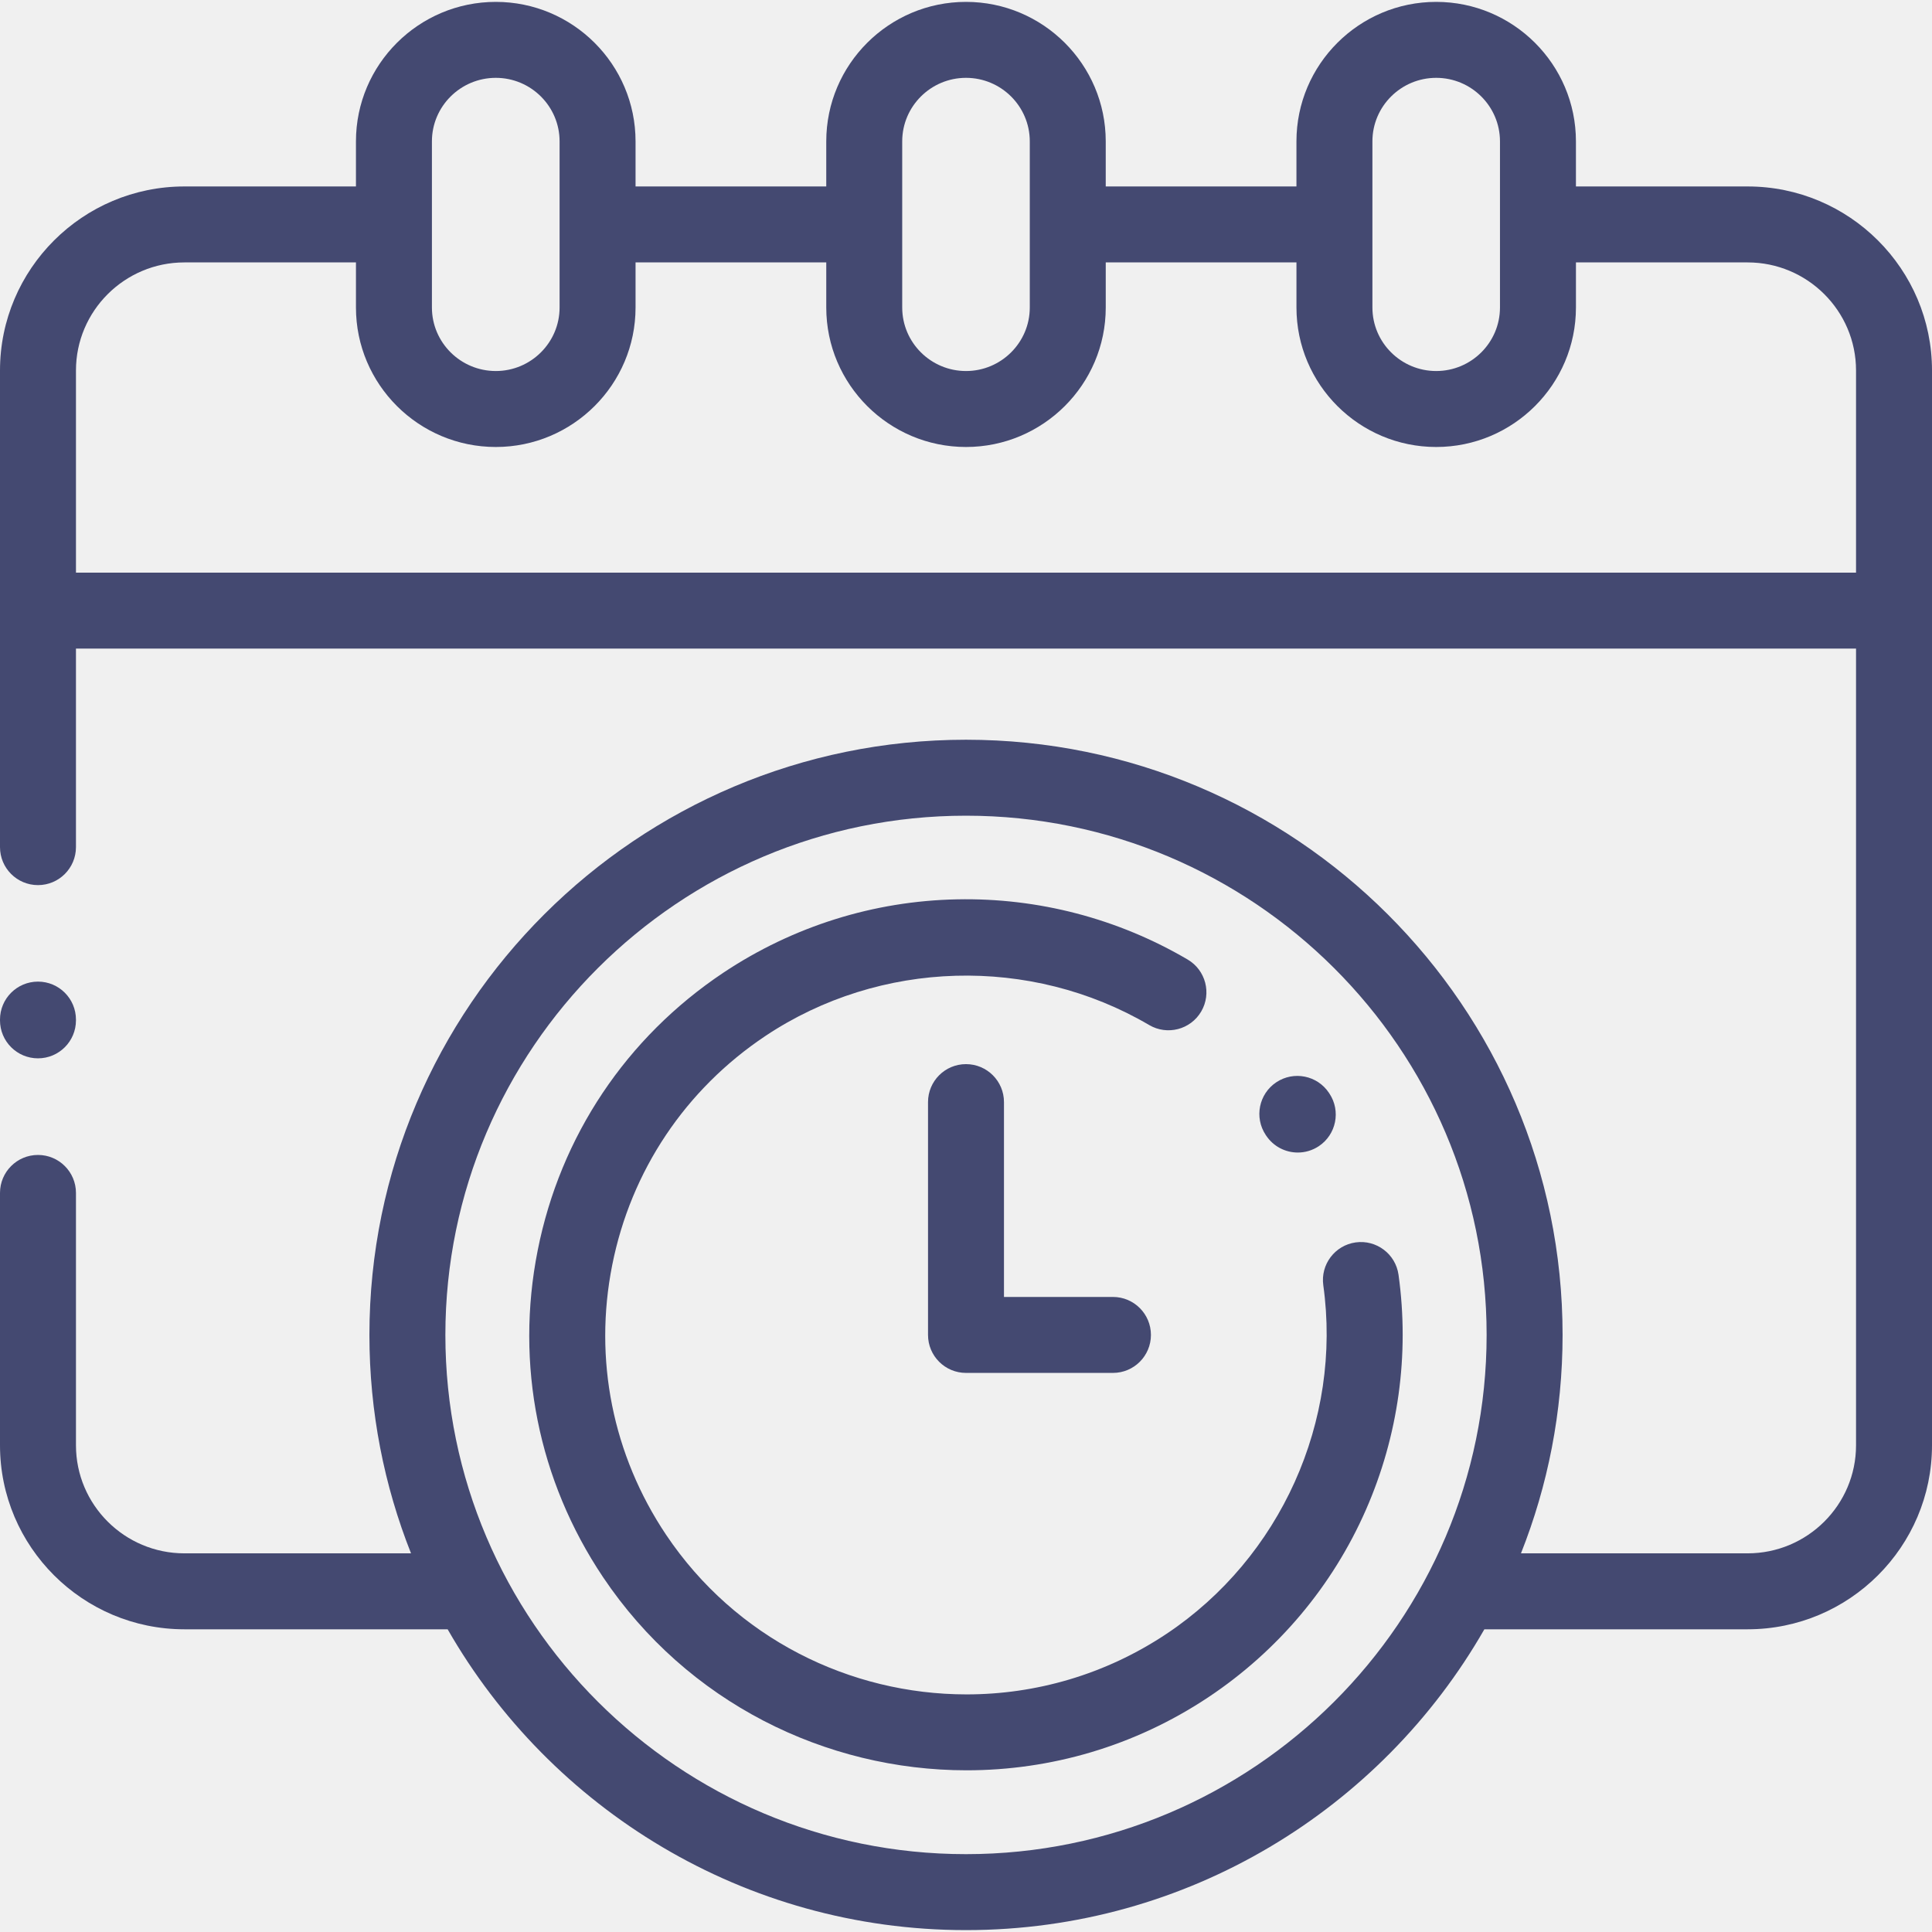
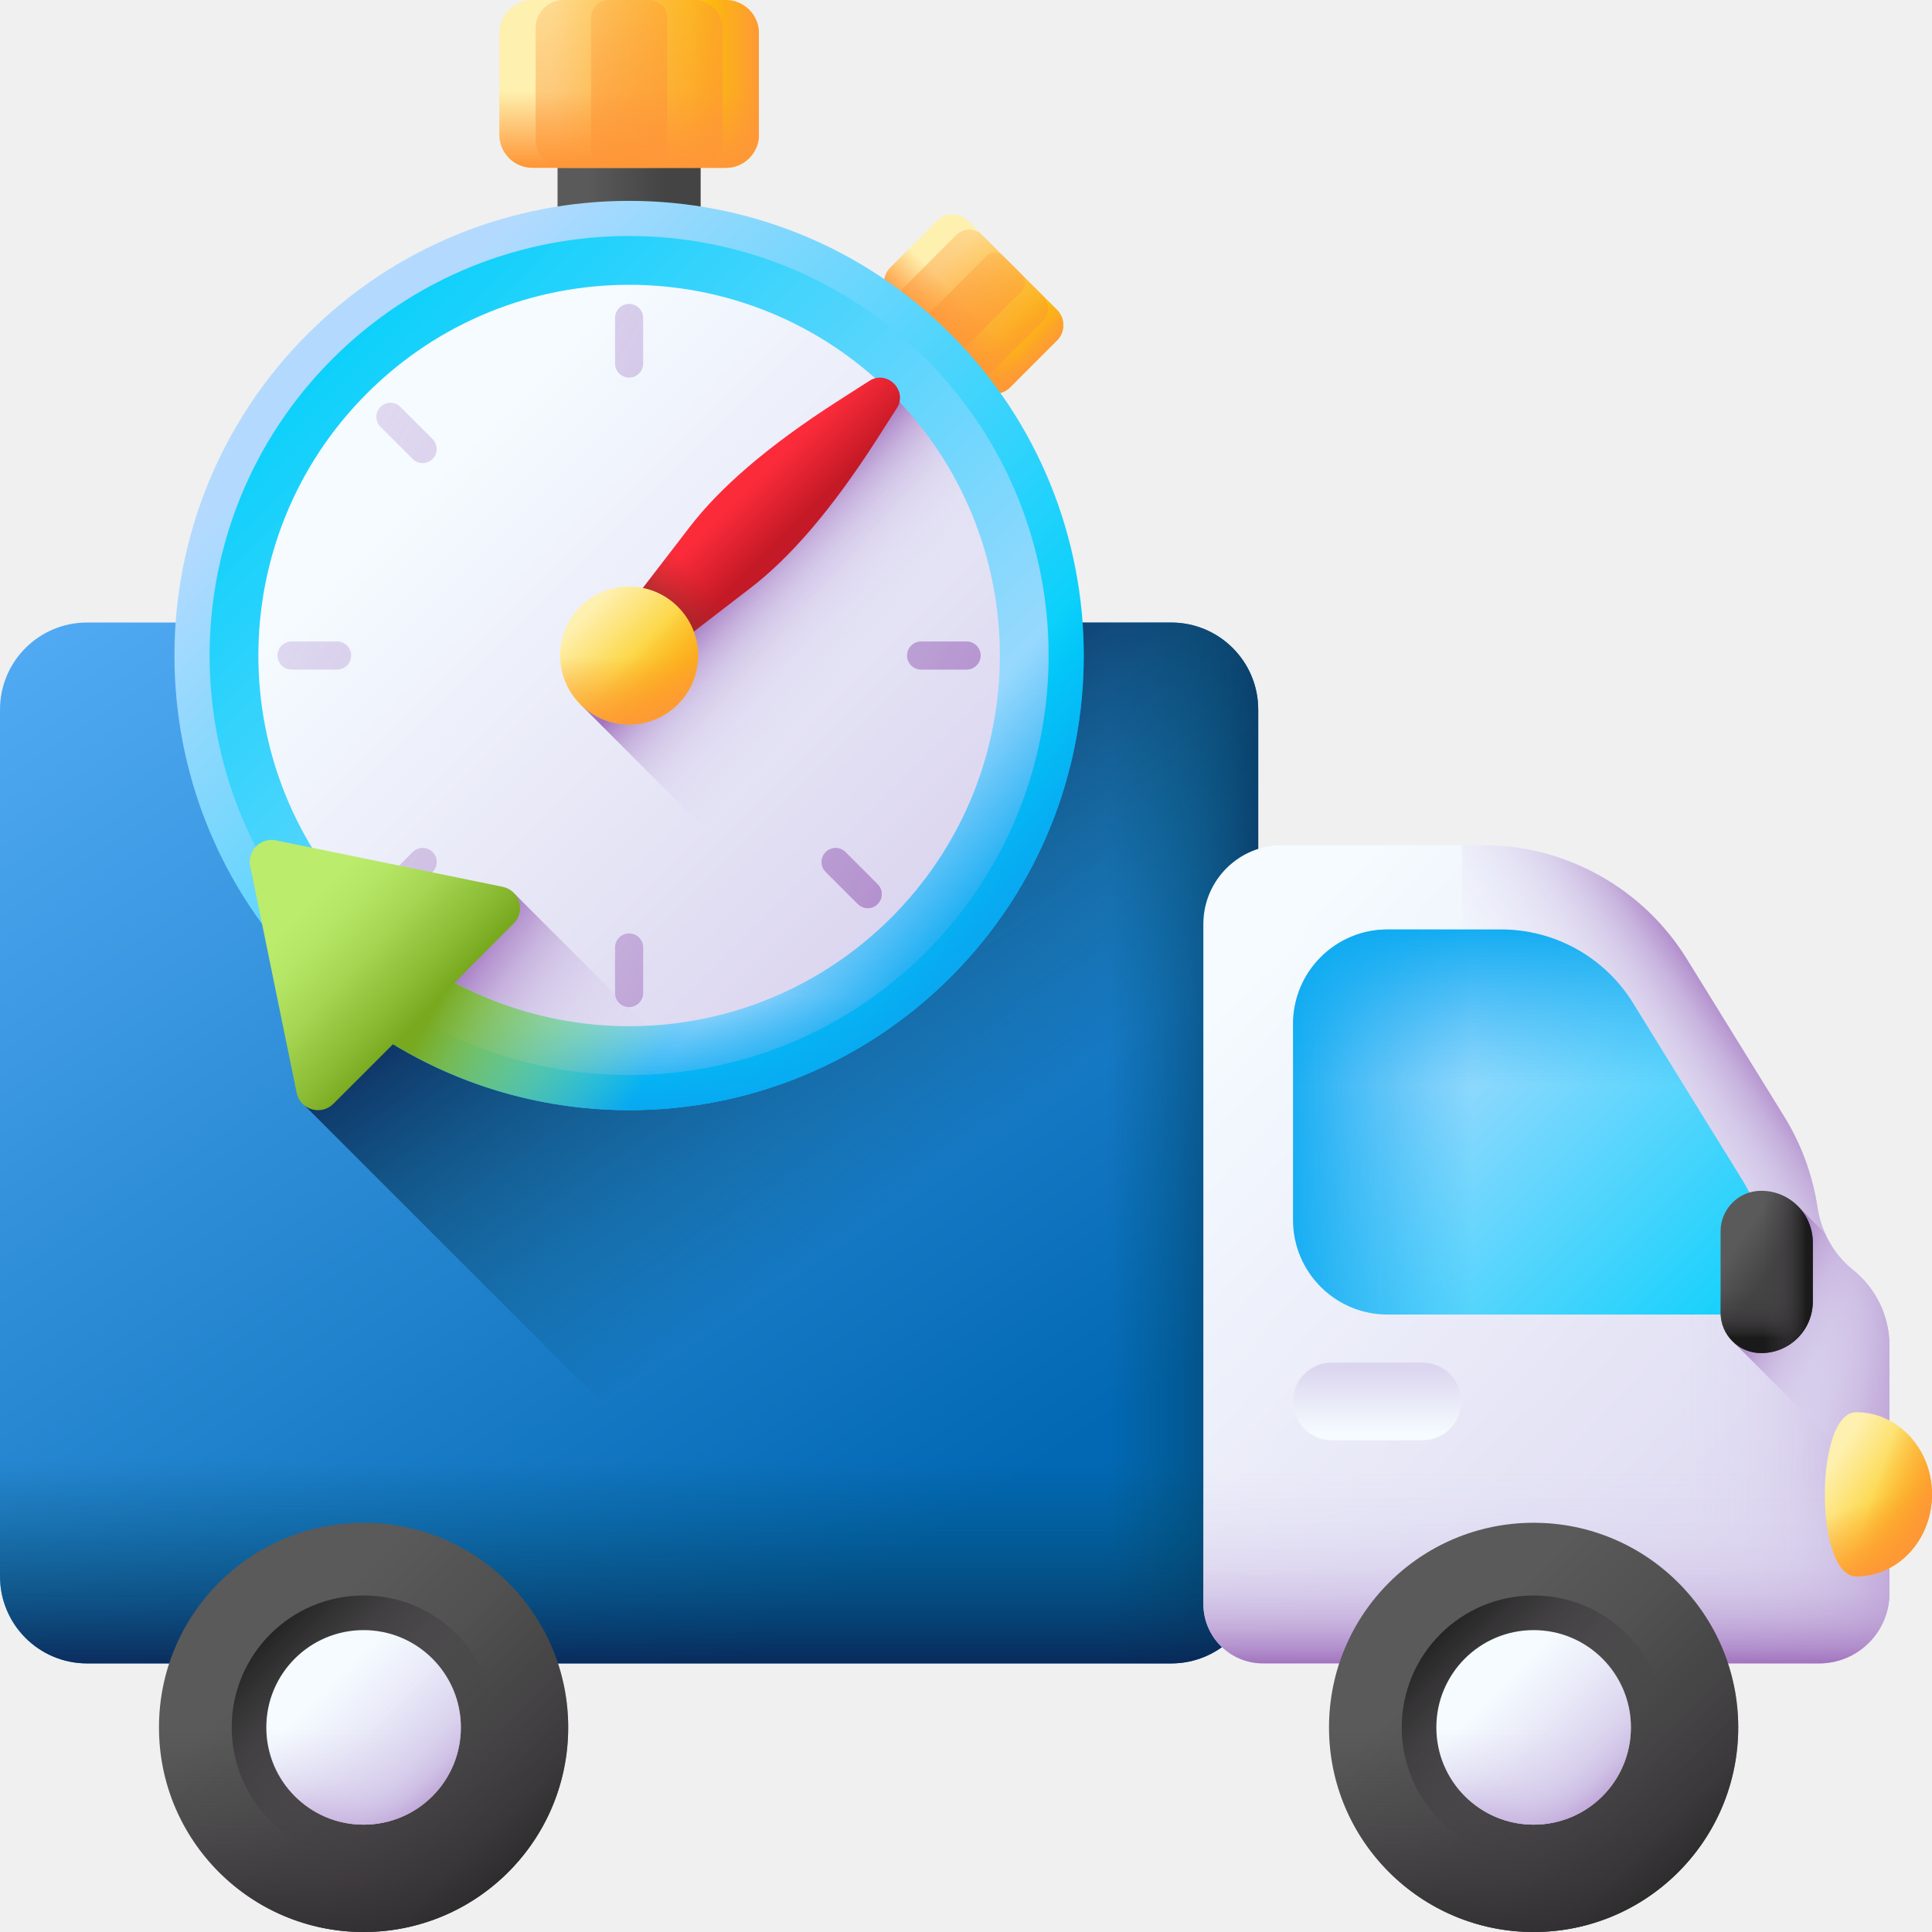
- <svg xmlns="http://www.w3.org/2000/svg" width="512" height="512" viewBox="0 0 512 512" fill="none">
-   <g clip-path="url(#clip0_1125_1105)">
-     <path d="M255.999 282.006C250.44 282.006 245.935 286.512 245.935 292.071V353.77C245.935 359.328 250.441 363.835 255.999 363.835H294.944C300.503 363.835 305.009 359.328 305.009 353.77C305.009 348.212 300.502 343.705 294.944 343.705H266.064V292.071C266.065 286.511 261.559 282.006 255.999 282.006Z" fill="#444971" />
-     <path d="M463.134 49.413H417.639V37.465C417.639 17.082 401.026 0.499 380.605 0.499C360.184 0.499 343.571 17.082 343.571 37.465V49.413H293.032V37.465C293.032 17.082 276.42 0.499 255.999 0.499C235.577 0.499 218.967 17.083 218.967 37.465V49.413H168.428V37.465C168.428 17.082 151.815 0.499 131.394 0.499C110.958 0.499 94.331 17.082 94.331 37.465V49.413H48.866C21.921 49.413 0 71.29 0 98.18V224.5C0 230.058 4.507 234.565 10.065 234.565C15.623 234.565 20.13 230.058 20.13 224.5V171.882H491.869V383.014C491.869 398.804 478.979 411.651 463.134 411.651H403.074C410.188 393.722 414.101 374.193 414.101 353.769C414.101 266.795 343.177 196.037 256 196.037C168.822 196.037 97.899 266.796 97.899 353.77C97.899 374.194 101.811 393.722 108.926 411.652H48.866C33.021 411.652 20.131 398.805 20.131 383.015V316.138C20.131 310.58 15.624 306.073 10.066 306.073C4.508 306.073 0 310.578 0 316.137V383.014C0 409.904 21.921 431.78 48.866 431.78H118.629C145.883 479.36 197.248 511.5 256 511.5C314.753 511.5 366.118 479.36 393.372 431.78H463.135C490.079 431.78 512.001 409.904 512.001 383.014V98.18C512 71.29 490.079 49.413 463.134 49.413ZM256 491.37C179.922 491.37 118.029 429.642 118.029 353.769C118.029 277.895 179.922 216.167 256 216.167C332.077 216.167 393.97 277.895 393.97 353.769C393.97 429.642 332.078 491.37 256 491.37ZM363.703 37.465C363.703 28.181 371.285 20.629 380.606 20.629C389.927 20.629 397.509 28.181 397.509 37.465V81.49C397.509 90.773 389.927 98.326 380.606 98.326C371.285 98.326 363.703 90.773 363.703 81.49V37.465ZM239.096 37.465C239.096 28.181 246.679 20.629 256 20.629C265.32 20.629 272.903 28.181 272.903 37.465V81.49C272.903 90.773 265.32 98.326 256 98.326C246.679 98.326 239.096 90.773 239.096 81.49V37.465ZM114.462 37.465C114.462 28.181 122.057 20.629 131.394 20.629C140.715 20.629 148.297 28.181 148.297 37.465V81.49C148.297 90.773 140.715 98.326 131.394 98.326C122.057 98.326 114.462 90.773 114.462 81.49V37.465ZM20.131 151.752V98.18C20.131 82.39 33.021 69.543 48.866 69.543H94.332V81.491C94.332 101.874 110.959 118.457 131.395 118.457C151.815 118.457 168.429 101.874 168.429 81.491V69.543H218.968V81.491C218.968 101.874 235.58 118.457 256.002 118.457C276.423 118.457 293.035 101.874 293.035 81.491V69.543H343.574V81.491C343.574 101.874 360.187 118.457 380.608 118.457C401.029 118.457 417.642 101.874 417.642 81.491V69.543H463.137C478.979 69.543 491.869 82.39 491.869 98.18V151.752H20.131Z" fill="#444971" />
-     <path d="M10.065 280.47C15.624 280.47 20.13 275.964 20.13 270.405V270.203C20.13 264.645 15.623 260.138 10.065 260.138C4.507 260.138 0 264.644 0 270.203V270.405C0 275.964 4.507 280.47 10.065 280.47Z" fill="#444971" />
-     <path d="M370.624 337.831C369.857 332.326 364.77 328.486 359.267 329.25C353.762 330.017 349.92 335.102 350.687 340.608C355.692 376.544 339.382 412.803 309.14 432.982C292.852 443.839 274.406 449.034 256.142 449.033C225.272 449.031 194.938 434.183 176.527 406.742C162.363 385.6 157.289 360.217 162.24 335.272C167.203 310.276 181.631 288.701 202.861 274.528C233.193 254.316 273.108 253.185 304.551 271.649C309.344 274.462 315.511 272.86 318.327 268.067C321.142 263.273 319.539 257.106 314.745 254.29C296.264 243.437 275.132 237.9 253.651 238.335C231.568 238.761 210.145 245.484 191.692 257.78C165.978 274.947 148.506 301.076 142.496 331.352C136.496 361.577 142.642 392.329 159.807 417.951C182.099 451.176 218.811 469.15 256.179 469.149C278.276 469.148 300.603 462.862 320.308 449.727C338.716 437.445 353.12 420.305 361.965 400.156C370.576 380.544 373.57 358.992 370.624 337.831Z" fill="#444971" />
-     <path d="M335.541 300.94C337.48 303.856 340.676 305.434 343.932 305.434C345.846 305.434 347.781 304.889 349.495 303.75C354.125 300.672 355.383 294.424 352.305 289.796L352.189 289.621C349.112 284.992 342.865 283.735 338.235 286.812C333.606 289.89 332.348 296.137 335.426 300.766L335.541 300.94Z" fill="#444971" />
+ <svg xmlns="http://www.w3.org/2000/svg" xmlns:xlink="http://www.w3.org/1999/xlink" id="Layer_1" enable-background="new 0 0 512 512" viewBox="0 0 512 512">
+   <linearGradient id="SVGID_1_" gradientUnits="userSpaceOnUse" x1="20.218" x2="239.614" y1="81.981" y2="412.816">
+     <stop offset="0" stop-color="#60b7ff" />
+     <stop offset="1" stop-color="#0268b4" />
+   </linearGradient>
+   <linearGradient id="lg1">
+     <stop offset="0" stop-color="#024c67" stop-opacity="0" />
+     <stop offset=".266" stop-color="#034664" stop-opacity=".266" />
+     <stop offset=".609" stop-color="#06365b" stop-opacity=".609" />
+     <stop offset=".994" stop-color="#0b1b4c" stop-opacity=".994" />
+     <stop offset="1" stop-color="#0b1b4c" />
+   </linearGradient>
+   <linearGradient id="SVGID_00000098213547782540616550000014713209540307287991_" gradientUnits="userSpaceOnUse" x1="293.649" x2="345.977" xlink:href="#lg1" y1="302.898" y2="302.898" />
+   <linearGradient id="SVGID_00000052084613977186205070000007515655521597539220_" gradientUnits="userSpaceOnUse" x1="166.721" x2="166.721" xlink:href="#lg1" y1="387.195" y2="447.854" />
+   <linearGradient id="SVGID_00000173866805292388342050000008713919036279513478_" gradientUnits="userSpaceOnUse" x1="255.535" x2="179.971" xlink:href="#lg1" y1="306.324" y2="197.967" />
+   <linearGradient id="lg2">
+     <stop offset="0" stop-color="#f5fbff" />
+     <stop offset="1" stop-color="#dbd5ef" />
+   </linearGradient>
+   <linearGradient id="SVGID_00000000188435269152519940000005111681450229826723_" gradientUnits="userSpaceOnUse" x1="313.345" x2="484.563" xlink:href="#lg2" y1="276.85" y2="435.765" />
+   <linearGradient id="lg3">
+     <stop offset="0" stop-color="#dbd5ef" stop-opacity="0" />
+     <stop offset=".285" stop-color="#d9d2ee" stop-opacity=".285" />
+     <stop offset=".474" stop-color="#d4c9e9" stop-opacity=".474" />
+     <stop offset=".635" stop-color="#cbbae2" stop-opacity=".635" />
+     <stop offset=".779" stop-color="#bfa5d7" stop-opacity=".78" />
+     <stop offset=".913" stop-color="#af8aca" stop-opacity=".913" />
+     <stop offset="1" stop-color="#a274bf" />
+   </linearGradient>
+   <linearGradient id="SVGID_00000174564308966193836570000005521623557217816464_" gradientUnits="userSpaceOnUse" x1="445.9" x2="505.57" xlink:href="#lg3" y1="332.394" y2="332.394" />
+   <linearGradient id="SVGID_00000183959140878564297200000003576641477873536164_" gradientUnits="userSpaceOnUse" x1="443.06" x2="483.558" xlink:href="#lg3" y1="328.696" y2="301.014" />
+   <linearGradient id="SVGID_00000142164171253990055680000004550433347588747650_" gradientUnits="userSpaceOnUse" x1="409.813" x2="409.813" xlink:href="#lg3" y1="390.15" y2="440.829" />
+   <linearGradient id="SVGID_00000097492863815351562980000003667649203611317666_" gradientUnits="userSpaceOnUse" x1="364.971" x2="364.971" xlink:href="#lg2" y1="380.015" y2="362.098" />
+   <linearGradient id="lg4">
+     <stop offset="0" stop-color="#b3dafe" />
+     <stop offset="1" stop-color="#01d0fb" />
+   </linearGradient>
+   <linearGradient id="SVGID_00000018927971116039327890000016069997348728536752_" gradientUnits="userSpaceOnUse" x1="361.91" x2="458.551" xlink:href="#lg4" y1="273.161" y2="369.802" />
+   <linearGradient id="lg5">
+     <stop offset="0" stop-color="#08a9f1" stop-opacity="0" />
+     <stop offset="1" stop-color="#08a9f1" />
+   </linearGradient>
+   <linearGradient id="SVGID_00000106845312376525266690000012082930292431729027_" gradientUnits="userSpaceOnUse" x1="390.023" x2="337.16" xlink:href="#lg5" y1="297.338" y2="297.338" />
+   <linearGradient id="SVGID_00000134969037808453684850000005607037755642600088_" gradientUnits="userSpaceOnUse" x1="406.945" x2="406.945" xlink:href="#lg5" y1="287.596" y2="243.009" />
+   <linearGradient id="SVGID_00000046313499266877634550000002772086901973984394_" gradientUnits="userSpaceOnUse" x1="500.455" x2="464.058" xlink:href="#lg3" y1="364.198" y2="346.256" />
+   <linearGradient id="lg6">
+     <stop offset="0" stop-color="#5a5a5a" />
+     <stop offset="1" stop-color="#444" />
+   </linearGradient>
+   <linearGradient id="SVGID_00000120559826346206718780000004408091009469590700_" gradientUnits="userSpaceOnUse" x1="459.064" x2="468.351" xlink:href="#lg6" y1="331.398" y2="337.899" />
+   <linearGradient id="lg7">
+     <stop offset="0" stop-color="#433f43" stop-opacity="0" />
+     <stop offset=".344" stop-color="#403c40" stop-opacity=".344" />
+     <stop offset=".622" stop-color="#363336" stop-opacity=".622" />
+     <stop offset=".876" stop-color="#252425" stop-opacity=".876" />
+     <stop offset="1" stop-color="#1a1a1a" />
+   </linearGradient>
+   <linearGradient id="SVGID_00000005250089829803778250000018316831506260240793_" gradientUnits="userSpaceOnUse" x1="468.196" x2="468.196" xlink:href="#lg7" y1="341.69" y2="354.669" />
+   <linearGradient id="SVGID_00000137108830999717412210000010571943312779573891_" gradientUnits="userSpaceOnUse" x1="467.322" x2="478.705" xlink:href="#lg7" y1="337.079" y2="337.079" />
+   <linearGradient id="SVGID_00000108988702070564792040000015967219741018993795_" gradientUnits="userSpaceOnUse" x1="385.475" x2="434.77" xlink:href="#lg6" y1="436.823" y2="486.117" />
+   <linearGradient id="SVGID_00000086686865579705762970000008119621790659190955_" gradientUnits="userSpaceOnUse" x1="406.427" x2="406.427" xlink:href="#lg7" y1="458.461" y2="522.25" />
+   <linearGradient id="SVGID_00000151537699996793851850000009836822233281992124_" gradientTransform="matrix(.707 -.707 .707 .707 2753.955 -2197.189)" gradientUnits="userSpaceOnUse" x1="-3537.296" x2="-3537.296" xlink:href="#lg7" y1="218.076" y2="285.221" />
+   <linearGradient id="SVGID_00000012462950703502071960000008081748718789189774_" gradientUnits="userSpaceOnUse" x1="419.455" x2="378.714" xlink:href="#lg7" y1="470.803" y2="430.062" />
+   <linearGradient id="SVGID_00000018201347044392740230000011242334735630209978_" gradientUnits="userSpaceOnUse" x1="396.466" x2="419.901" xlink:href="#lg2" y1="447.814" y2="471.249" />
+   <linearGradient id="SVGID_00000165236490421729509290000014330207740674781856_" gradientUnits="userSpaceOnUse" x1="406.427" x2="406.427" xlink:href="#lg3" y1="458.101" y2="488.427" />
+   <linearGradient id="SVGID_00000182495453957445758620000004645369563246233506_" gradientTransform="matrix(.707 -.707 .707 .707 2753.955 -2197.189)" gradientUnits="userSpaceOnUse" x1="-3537.296" x2="-3537.296" xlink:href="#lg3" y1="217.716" y2="249.637" />
+   <linearGradient id="SVGID_00000149378959890821858910000008552037413614390148_" gradientUnits="userSpaceOnUse" x1="75.405" x2="124.699" xlink:href="#lg6" y1="436.823" y2="486.117" />
+   <linearGradient id="SVGID_00000008871848568662544080000001362553203984482490_" gradientUnits="userSpaceOnUse" x1="96.357" x2="96.357" xlink:href="#lg7" y1="458.461" y2="522.25" />
+   <linearGradient id="SVGID_00000039116634755265096190000013729943571213570725_" gradientTransform="matrix(.707 -.707 .707 .707 2753.955 -2197.189)" gradientUnits="userSpaceOnUse" x1="-3756.549" x2="-3756.549" xlink:href="#lg7" y1="-1.177" y2="65.968" />
+   <linearGradient id="SVGID_00000171696175402154352720000012813201552426193057_" gradientUnits="userSpaceOnUse" x1="109.384" x2="68.643" xlink:href="#lg7" y1="470.803" y2="430.062" />
+   <linearGradient id="SVGID_00000021826651768191781540000015116988647428910757_" gradientUnits="userSpaceOnUse" x1="86.396" x2="109.831" xlink:href="#lg2" y1="447.814" y2="471.249" />
+   <linearGradient id="SVGID_00000124150340315430670760000012081857193787332483_" gradientUnits="userSpaceOnUse" x1="96.357" x2="96.357" xlink:href="#lg3" y1="458.101" y2="488.427" />
+   <linearGradient id="SVGID_00000025445219481746858500000017182891341393654204_" gradientTransform="matrix(.707 -.707 .707 .707 2753.955 -2197.189)" gradientUnits="userSpaceOnUse" x1="-3756.549" x2="-3756.549" xlink:href="#lg3" y1="-1.537" y2="30.384" />
+   <linearGradient id="lg8">
+     <stop offset="0" stop-color="#fef0ae" />
+     <stop offset="1" stop-color="#fac600" />
+   </linearGradient>
+   <linearGradient id="SVGID_00000021086499389414718550000011285548655930598328_" gradientUnits="userSpaceOnUse" x1="484.387" x2="506.855" xlink:href="#lg8" y1="389.613" y2="404.395" />
+   <linearGradient id="lg9">
+     <stop offset="0" stop-color="#fe9738" stop-opacity="0" />
+     <stop offset="1" stop-color="#fe9738" />
+   </linearGradient>
+   <linearGradient id="SVGID_00000122695190073092823860000014555340691790811835_" gradientUnits="userSpaceOnUse" x1="497.331" x2="503.637" xlink:href="#lg9" y1="397.115" y2="415.583" />
+   <linearGradient id="SVGID_00000016044128955138480660000017145021138864735908_" gradientUnits="userSpaceOnUse" x1="495.831" x2="510.92" xlink:href="#lg9" y1="396.888" y2="402.294" />
+   <linearGradient id="SVGID_00000023280742091849438440000006320224492007604156_" gradientUnits="userSpaceOnUse" x1="155.806" x2="176.15" xlink:href="#lg6" y1="47.154" y2="47.154" />
+   <linearGradient id="SVGID_00000036939707195839051990000014816990063179407789_" gradientTransform="matrix(-.707 .707 .707 .707 -908.191 338.332)" gradientUnits="userSpaceOnUse" x1="-1006.929" x2="-1006.929" xlink:href="#lg8" y1="629.302" y2="656.809" />
+   <linearGradient id="SVGID_00000075137520842464226110000009259578982113313686_" gradientTransform="matrix(-.707 .707 .707 .707 -908.191 338.332)" gradientUnits="userSpaceOnUse" x1="-1040.255" x2="-974.154" xlink:href="#lg9" y1="622.892" y2="661.516" />
+   <linearGradient id="SVGID_00000159467410953975107440000018080198895434328503_" gradientTransform="matrix(-.707 .707 .707 .707 -908.191 338.332)" gradientUnits="userSpaceOnUse" x1="-1032.867" x2="-981.421" xlink:href="#lg9" y1="627.209" y2="657.27" />
+   <linearGradient id="SVGID_00000145029591015405922940000012862217389304589201_" gradientTransform="matrix(-.707 .707 .707 .707 -908.191 338.332)" gradientUnits="userSpaceOnUse" x1="-1006.929" x2="-1006.929" xlink:href="#lg9" y1="653.15" y2="665.344" />
+   <linearGradient id="SVGID_00000137102065285875490290000016142600792724187068_" gradientTransform="matrix(-.707 .707 .707 .707 -908.191 338.332)" gradientUnits="userSpaceOnUse" x1="-1005.633" x2="-992.836" xlink:href="#lg9" y1="642.365" y2="642.365" />
+   <linearGradient id="SVGID_00000088097236481222229910000011331307108832433552_" gradientUnits="userSpaceOnUse" x1="117.055" x2="240.741" xlink:href="#lg2" y1="124.053" y2="247.739" />
+   <linearGradient id="SVGID_00000036253091003662246020000010337447355481606587_" gradientUnits="userSpaceOnUse" x1="231.098" x2="201.046" xlink:href="#lg3" y1="173.086" y2="145.873" />
+   <linearGradient id="SVGID_00000090273724349989645550000002742793949152501676_" gradientUnits="userSpaceOnUse" x1="172.096" x2="123.35" xlink:href="#lg3" y1="287.22" y2="253.381" />
+   <linearGradient id="SVGID_00000076564910603965981010000014082136946747203229_" gradientUnits="userSpaceOnUse" x1="93.017" x2="225.974" xlink:href="#lg4" y1="100.014" y2="232.972" />
+   <linearGradient id="SVGID_00000013176322212871813550000001489091915477895308_" gradientUnits="userSpaceOnUse" x1="244.535" x2="77.06" xlink:href="#lg4" y1="251.533" y2="84.058" />
+   <linearGradient id="SVGID_00000142176728556427351970000009559918934383139251_" gradientUnits="userSpaceOnUse" x1="166.721" x2="166.721" xlink:href="#lg5" y1="263.878" y2="293.358" />
+   <linearGradient id="SVGID_00000119111838415325144300000006431718180126436008_" gradientUnits="userSpaceOnUse" x1="225.847" x2="255.189" xlink:href="#lg5" y1="225.242" y2="250.799" />
+   <linearGradient id="lg10">
+     <stop offset="0" stop-color="#fea613" />
+     <stop offset="1" stop-color="#c4573a" />
+   </linearGradient>
+   <linearGradient id="SVGID_00000067915755132668140260000013038781115338856870_" gradientUnits="userSpaceOnUse" x1="64.076" x2="64.127" xlink:href="#lg10" y1="102.295" y2="102.336" />
+   <linearGradient id="SVGID_00000134220433545026766400000017864233380920138405_" gradientUnits="userSpaceOnUse" x1="62.803" x2="63.772" xlink:href="#lg10" y1="101.883" y2="102.659" />
+   <linearGradient id="SVGID_00000177466422136599160970000013368390514134915209_" gradientUnits="userSpaceOnUse" x1="180.199" x2="130.507" y1="270.125" y2="241.02">
+     <stop offset="0" stop-color="#bbec6c" stop-opacity="0" />
+     <stop offset=".197" stop-color="#b5e665" stop-opacity=".197" />
+     <stop offset=".48" stop-color="#a5d552" stop-opacity=".48" />
+     <stop offset=".812" stop-color="#8abb33" stop-opacity=".812" />
+     <stop offset="1" stop-color="#78a91f" />
+   </linearGradient>
+   <linearGradient id="SVGID_00000058591100085940898780000003444011667269016728_" gradientUnits="userSpaceOnUse" x1="-147.272" x2="324.096" xlink:href="#lg3" y1="-86.551" y2="178.948" />
+   <linearGradient id="SVGID_00000005260876779787599950000013155268996931467687_" gradientUnits="userSpaceOnUse" x1="-218.606" x2="252.763" xlink:href="#lg3" y1="40.095" y2="305.594" />
+   <linearGradient id="SVGID_00000036959795055532479620000014553087232459327922_" gradientUnits="userSpaceOnUse" x1="-162.85" x2="308.519" xlink:href="#lg3" y1="-58.895" y2="206.604" />
+   <linearGradient id="SVGID_00000021810239170468282240000001662586734106396336_" gradientUnits="userSpaceOnUse" x1="-203.029" x2="268.34" xlink:href="#lg3" y1="12.438" y2="277.938" />
+   <linearGradient id="SVGID_00000037654395566364642690000013242199006327492752_" gradientUnits="userSpaceOnUse" x1="-143.514" x2="327.855" xlink:href="#lg3" y1="-93.225" y2="172.275" />
+   <linearGradient id="SVGID_00000039120808588422965000000015610656037040497331_" gradientUnits="userSpaceOnUse" x1="-222.365" x2="249.004" xlink:href="#lg3" y1="46.768" y2="312.268" />
+   <linearGradient id="SVGID_00000025405725366327418870000008772323123113427638_" gradientUnits="userSpaceOnUse" x1="-193.954" x2="277.414" xlink:href="#lg3" y1="-3.673" y2="261.827" />
+   <linearGradient id="SVGID_00000056414670389944618060000012715889910886204340_" gradientUnits="userSpaceOnUse" x1="-171.924" x2="299.444" xlink:href="#lg3" y1="-42.784" y2="222.716" />
+   <linearGradient id="SVGID_00000124130318458860664030000018428266944504363681_" gradientUnits="userSpaceOnUse" x1="81.261" x2="112.496" y1="239.488" y2="268.594">
+     <stop offset="0" stop-color="#bbec6c" />
+     <stop offset=".197" stop-color="#b5e665" />
+     <stop offset=".48" stop-color="#a5d552" />
+     <stop offset=".812" stop-color="#8abb33" />
+     <stop offset="1" stop-color="#78a91f" />
+   </linearGradient>
+   <linearGradient id="SVGID_00000153697672051136922600000015004752956019025800_" gradientUnits="userSpaceOnUse" x1="195.588" x2="206.77" y1="132.235" y2="143.417">
+     <stop offset="0" stop-color="#fb2b3a" />
+     <stop offset="1" stop-color="#c41926" />
+   </linearGradient>
+   <linearGradient id="SVGID_00000169554631644593472990000001291020329685945495_" gradientUnits="userSpaceOnUse" x1="185.256" x2="172.462" y1="153.325" y2="166.119">
+     <stop offset="0" stop-color="#a72b2b" stop-opacity="0" />
+     <stop offset=".258" stop-color="#a32c2b" stop-opacity=".258" />
+     <stop offset=".524" stop-color="#972d2a" stop-opacity=".525" />
+     <stop offset=".795" stop-color="#823028" stop-opacity=".795" />
+     <stop offset="1" stop-color="#6d3326" />
+   </linearGradient>
+   <linearGradient id="SVGID_00000000910636937990076650000013487992300134283960_" gradientUnits="userSpaceOnUse" x1="155.543" x2="175.707" xlink:href="#lg8" y1="162.541" y2="182.704" />
+   <linearGradient id="SVGID_00000000910608711195591870000018242752197255932815_" gradientUnits="userSpaceOnUse" x1="166.721" x2="166.721" xlink:href="#lg9" y1="173.95" y2="195.445" />
+   <linearGradient id="SVGID_00000108297749843816680920000004495633695659443346_" gradientTransform="matrix(.707 -.707 .707 .707 2753.955 -2197.189)" gradientUnits="userSpaceOnUse" x1="-3505.936" x2="-3505.936" xlink:href="#lg9" y1="-152.735" y2="-130.108" />
+   <linearGradient id="SVGID_00000158003667375401046170000001882391858023761840_" gradientTransform="matrix(0 1 1 0 549.406 -549.406)" gradientUnits="userSpaceOnUse" x1="571.644" x2="571.644" xlink:href="#lg8" y1="-402.698" y2="-360.558" />
+   <linearGradient id="SVGID_00000034048294128723222760000001438017650877762980_" gradientTransform="matrix(0 1 1 0 549.406 -549.406)" gradientUnits="userSpaceOnUse" x1="520.59" x2="621.853" xlink:href="#lg9" y1="-412.517" y2="-353.348" />
+   <linearGradient id="SVGID_00000131365068057872460280000001501667688066413494_" gradientTransform="matrix(0 1 1 0 549.406 -549.406)" gradientUnits="userSpaceOnUse" x1="531.909" x2="610.721" xlink:href="#lg9" y1="-405.903" y2="-359.852" />
+   <linearGradient id="SVGID_00000141413116909255319570000010985259669025767093_" gradientTransform="matrix(0 1 1 0 549.406 -549.406)" gradientUnits="userSpaceOnUse" x1="571.644" x2="571.644" xlink:href="#lg9" y1="-366.164" y2="-347.483" />
+   <linearGradient id="SVGID_00000157297884034187904410000000882426416644852106_" gradientTransform="matrix(0 1 1 0 549.406 -549.406)" gradientUnits="userSpaceOnUse" x1="573.63" x2="593.233" xlink:href="#lg9" y1="-382.685" y2="-382.685" />
+   <g>
+     <g>
+       <g>
+         <path d="m310.374 164.974h-287.307c-12.74 0-23.067 10.327-23.067 23.066v229.714c0 12.739 10.327 23.067 23.067 23.067h287.308c12.74 0 23.067-10.327 23.067-23.067v-229.714c-.001-12.739-10.328-23.066-23.068-23.066z" fill="url(#SVGID_1_)" />
+         <path d="m310.374 164.974h-136.68v275.848h136.681c12.74 0 23.067-10.327 23.067-23.067v-229.715c-.001-12.739-10.328-23.066-23.068-23.066z" fill="url(#SVGID_00000098213547782540616550000014713209540307287991_)" />
+         <path d="m0 270.898v146.857c0 12.739 10.327 23.067 23.067 23.067h194.73 92.578c12.74 0 23.067-10.327 23.067-23.067v-146.857z" fill="url(#SVGID_00000052084613977186205070000007515655521597539220_)" />
+         <path d="m333.441 417.755v-229.714c0-12.74-10.327-23.067-23.067-23.067h-101.411l-128.111 128.11 147.737 147.737h81.786c12.739.001 23.066-10.327 23.066-23.066z" fill="url(#SVGID_00000173866805292388342050000008713919036279513478_)" />
+       </g>
+       <g>
+         <g>
+           <path d="m491.068 336.561c-5.132-4.119-8.421-10.054-9.404-16.561-1.29-8.538-4.294-16.763-8.869-24.165l-25.785-41.724c-11.58-18.739-32.038-30.145-54.066-30.145h-53.121c-11.555 0-20.922 9.367-20.922 20.922v180.164c0 8.709 7.06 15.769 15.769 15.769h26.797 75.72 24.762-25.25 2.806 21.956 20.611c10.3 0 18.649-8.35 18.649-18.65v-65.481c.002-7.826-3.549-15.23-9.653-20.129z" fill="url(#SVGID_00000000188435269152519940000005111681450229826723_)" />
+           <path d="m491.068 336.561c-5.132-4.119-8.421-10.054-9.404-16.561-1.29-8.538-4.294-16.763-8.868-24.165l-25.785-41.724c-11.58-18.739-32.038-30.145-54.066-30.145h-5.486v216.856h49.241.488 2.318 21.955.489 20.122c10.3 0 18.65-8.35 18.65-18.65v-65.482c.001-7.826-3.55-15.23-9.654-20.129z" fill="url(#SVGID_00000174564308966193836570000005521623557217816464_)" />
+           <path d="m491.068 336.561c-5.132-4.119-8.421-10.054-9.404-16.561-1.29-8.538-4.294-16.763-8.868-24.165l-25.785-41.724c-11.58-18.739-32.038-30.145-54.066-30.145h-5.486v216.856h49.241.488 2.318 21.955.489 20.122c10.3 0 18.65-8.35 18.65-18.65v-65.482c.001-7.826-3.55-15.23-9.654-20.129z" fill="url(#SVGID_00000183959140878564297200000003576641477873536164_)" />
+           <path d="m482.074 440.822c10.3 0 18.65-8.35 18.65-18.65v-65.482c0-1.67-.171-3.319-.485-4.931h-181.336v73.293c0 8.709 7.06 15.769 15.769 15.769h147.402z" fill="url(#SVGID_00000142164171253990055680000004550433347588747650_)" />
+           <path d="m376.963 381.704h-23.984c-5.691 0-10.304-4.613-10.304-10.304 0-5.691 4.613-10.304 10.304-10.304h23.984c5.691 0 10.304 4.613 10.304 10.304 0 5.691-4.613 10.304-10.304 10.304z" fill="url(#SVGID_00000097492863815351562980000003667649203611317666_)" />
+           <g>
+             <path d="m367.721 348.359c-13.833 0-25.046-11.214-25.046-25.046v-51.949c0-13.833 11.214-25.046 25.046-25.046h30.091c14.237 0 27.459 7.372 34.943 19.483l28.429 46.004c4.502 7.285 7.777 15.212 9.737 23.467 1.586 6.677-3.479 13.088-10.342 13.088h-92.858z" fill="url(#SVGID_00000018927971116039327890000016069997348728536752_)" />
+           </g>
+           <g>
+             <path d="m367.721 348.359c-13.833 0-25.046-11.214-25.046-25.046v-51.949c0-13.833 11.214-25.046 25.046-25.046h30.091c14.237 0 27.459 7.372 34.943 19.483l28.429 46.004c4.502 7.285 7.777 15.212 9.737 23.467 1.586 6.677-3.479 13.088-10.342 13.088h-92.858z" fill="url(#SVGID_00000106845312376525266690000012082930292431729027_)" />
+           </g>
+           <g>
+             <path d="m367.721 348.359c-13.833 0-25.046-11.214-25.046-25.046v-51.949c0-13.833 11.214-25.046 25.046-25.046h30.091c14.237 0 27.459 7.372 34.943 19.483l28.429 46.004c4.502 7.285 7.777 15.212 9.737 23.467 1.586 6.677-3.479 13.088-10.342 13.088h-92.858z" fill="url(#SVGID_00000134969037808453684850000005607037755642600088_)" />
+           </g>
+         </g>
+       </g>
+       <path d="m459.391 355.699 41.332 41.332v-40.34c0-7.827-3.551-15.23-9.655-20.129-3.257-2.614-5.764-5.963-7.418-9.722l-7.152-7.152z" fill="url(#SVGID_00000046313499266877634550000002772086901973984394_)" />
+       <g>
+         <path d="m466.71 315.572c-5.928 0-10.733 4.805-10.733 10.733v21.546c0 5.928 4.805 10.733 10.733 10.733 7.569 0 13.704-6.135 13.704-13.704v-15.604c0-7.568-6.135-13.704-13.704-13.704z" fill="url(#SVGID_00000120559826346206718780000004408091009469590700_)" />
+         <path d="m455.977 333.95v13.901c0 5.928 4.805 10.733 10.733 10.733 7.568 0 13.704-6.135 13.704-13.704v-10.93z" fill="url(#SVGID_00000005250089829803778250000018316831506260240793_)" />
+         <path d="m466.711 315.572c-1.34 0-2.617.257-3.8.705v41.602c1.183.449 2.46.705 3.8.705 7.568 0 13.704-6.135 13.704-13.704v-15.604c-.001-7.568-6.136-13.704-13.704-13.704z" fill="url(#SVGID_00000137108830999717412210000010571943312779573891_)" />
+       </g>
+       <g>
+         <g>
+           <circle cx="406.427" cy="457.775" fill="url(#SVGID_00000108988702070564792040000015967219741018993795_)" r="54.225" />
+           <path d="m352.202 457.775c0 29.948 24.277 54.225 54.225 54.225s54.225-24.278 54.225-54.225c0-6.486-1.143-12.704-3.231-18.469h-101.988c-2.088 5.765-3.231 11.983-3.231 18.469z" fill="url(#SVGID_00000086686865579705762970000008119621790659190955_)" />
+           <path d="m368.084 496.118c21.176 21.176 55.51 21.176 76.686 0s21.176-55.51 0-76.686c-4.586-4.586-9.791-8.175-15.344-10.775l-72.116 72.116c2.599 5.554 6.188 10.759 10.774 15.345z" fill="url(#SVGID_00000151537699996793851850000009836822233281992124_)" />
+         </g>
+         <circle cx="406.427" cy="457.775" fill="url(#SVGID_00000012462950703502071960000008081748718789189774_)" r="34.949" />
+         <g>
+           <circle cx="406.427" cy="457.775" fill="url(#SVGID_00000018201347044392740230000011242334735630209978_)" r="25.779" />
+           <path d="m380.648 457.775c0 14.237 11.542 25.779 25.779 25.779s25.779-11.542 25.779-25.779c0-3.083-.543-6.04-1.536-8.78h-48.486c-.993 2.74-1.536 5.696-1.536 8.78z" fill="url(#SVGID_00000165236490421729509290000014330207740674781856_)" />
+           <path d="m388.199 476.004c10.067 10.067 26.39 10.067 36.457 0s10.067-26.39 0-36.457c-2.18-2.18-4.655-3.887-7.295-5.122l-34.285 34.285c1.236 2.639 2.942 5.113 5.123 7.294z" fill="url(#SVGID_00000182495453957445758620000004645369563246233506_)" />
+         </g>
+       </g>
+       <g>
+         <g>
+           <circle cx="96.356" cy="457.775" fill="url(#SVGID_00000149378959890821858910000008552037413614390148_)" r="54.225" />
+           <path d="m42.131 457.775c0 29.948 24.277 54.225 54.225 54.225s54.225-24.278 54.225-54.225c0-6.486-1.143-12.704-3.231-18.469h-101.988c-2.088 5.765-3.231 11.983-3.231 18.469z" fill="url(#SVGID_00000008871848568662544080000001362553203984482490_)" />
+           <path d="m58.014 496.118c21.176 21.176 55.51 21.176 76.686 0s21.176-55.51 0-76.686c-4.586-4.586-9.791-8.175-15.344-10.775l-72.117 72.116c2.599 5.554 6.188 10.759 10.775 15.345z" fill="url(#SVGID_00000039116634755265096190000013729943571213570725_)" />
+         </g>
+         <circle cx="96.356" cy="457.775" fill="url(#SVGID_00000171696175402154352720000012813201552426193057_)" r="34.949" />
+         <g>
+           <circle cx="96.356" cy="457.775" fill="url(#SVGID_00000021826651768191781540000015116988647428910757_)" r="25.779" />
+           <path d="m70.577 457.775c0 14.237 11.542 25.779 25.779 25.779s25.779-11.542 25.779-25.779c0-3.083-.543-6.04-1.536-8.78h-48.486c-.992 2.74-1.536 5.696-1.536 8.78z" fill="url(#SVGID_00000124150340315430670760000012081857193787332483_)" />
+           <path d="m78.128 476.004c10.067 10.067 26.39 10.067 36.457 0s10.067-26.39 0-36.457c-2.18-2.18-4.655-3.887-7.295-5.122l-34.285 34.285c1.236 2.639 2.943 5.113 5.123 7.294z" fill="url(#SVGID_00000025445219481746858500000017182891341393654204_)" />
+         </g>
+       </g>
+       <g>
+         <path d="m512 396.008c0 12.017-8.991 21.76-20.082 21.76s-11.091-43.519 0-43.519c11.091-.001 20.082 9.741 20.082 21.759z" fill="url(#SVGID_00000021086499389414718550000011285548655930598328_)" />
+         <path d="m491.918 417.767c11.091 0 20.082-9.742 20.082-21.76 0-3.414-.727-6.643-2.021-9.519h-25.625c-2.169 12.873.351 31.279 7.564 31.279z" fill="url(#SVGID_00000122695190073092823860000014555340691790811835_)" />
+         <path d="m491.918 374.248c-.14 0-.277.012-.413.025v43.468c.136.014.273.025.413.025 11.091 0 20.082-9.742 20.082-21.76 0-12.016-8.991-21.758-20.082-21.758z" fill="url(#SVGID_00000016044128955138480660000017145021138864735908_)" />
+       </g>
+     </g>
+     <g>
+       <path d="m147.761 28.195h37.919v37.919h-37.919z" fill="url(#SVGID_00000023280742091849438440000006320224492007604156_)" />
+       <g>
+         <path d="m267.697 102.632 12.426-12.426c2.238-2.238 2.238-5.866 0-8.103l-23.645-23.645c-2.238-2.238-5.866-2.238-8.103 0l-12.426 12.426c-2.238 2.238-2.238 5.866 0 8.103l23.645 23.645c2.237 2.238 5.865 2.238 8.103 0z" fill="url(#SVGID_00000036939707195839051990000014816990063179407789_)" />
+         <path d="m262.647 98.808 13.651-13.651c1.899-1.899 1.899-4.979 0-6.878l-15.996-15.996c-1.899-1.899-4.979-1.899-6.878 0l-13.651 13.651c-1.899 1.899-1.899 4.979 0 6.878l15.996 15.996c1.899 1.899 4.979 1.899 6.878 0z" fill="url(#SVGID_00000075137520842464226110000009259578982113313686_)" />
+         <path d="m254.62 93.271 16.141-16.141c1.212-1.212 1.212-3.176 0-4.388l-4.922-4.922c-1.212-1.212-3.176-1.212-4.388 0l-16.141 16.141c-1.212 1.212-1.212 3.176 0 4.388l4.922 4.922c1.212 1.211 3.176 1.211 4.388 0z" fill="url(#SVGID_00000159467410953975107440000018080198895434328503_)" />
+         <path d="m268.3 70.281 11.823 11.823c2.238 2.238 2.238 5.866 0 8.103l-12.426 12.426c-2.238 2.238-5.866 2.238-8.103 0l-11.823-11.823z" fill="url(#SVGID_00000145029591015405922940000012862217389304589201_)" />
+         <path d="m235.948 70.884 10.979-10.979 31.748 31.748-10.979 10.979c-2.238 2.238-5.866 2.238-8.103 0l-23.645-23.645c-2.237-2.237-2.237-5.865 0-8.103z" fill="url(#SVGID_00000137102065285875490290000016142600792724187068_)" />
+       </g>
+       <g>
+         <path d="m245.339 95.105c-43.42-43.42-113.816-43.42-157.236 0-43.41 43.42-43.41 113.806 0 157.227 43.42 43.42 113.816 43.42 157.236 0 43.41-43.42 43.41-113.807 0-157.227z" fill="url(#SVGID_00000088097236481222229910000011331307108832433552_)" />
+         <path d="m245.339 95.105c-.001-.001-.002-.002-.002-.002l-91.537 91.536 77.552 77.552c4.901-3.51 9.584-7.458 13.987-11.86 43.41-43.419 43.41-113.806 0-157.226z" fill="url(#SVGID_00000036253091003662246020000010337447355481606587_)" />
+         <path d="m183.178 283.674-46.686-46.686-30.122 30.122c23.095 14.955 50.516 20.478 76.808 16.564z" fill="url(#SVGID_00000090273724349989645550000002742793949152501676_)" />
+         <g>
+           <g>
+             <g>
+               <g>
+                 <g>
+                   <path d="m251.924 88.52c-47.054-47.054-123.344-47.054-170.408 0-47.054 47.054-47.054 123.344 0 170.398 47.064 47.054 123.354 47.054 170.408 0s47.054-123.344 0-170.398zm-156.876 156.866c-39.582-39.582-39.582-103.753 0-143.334 39.582-39.582 103.762-39.582 143.344 0s39.582 103.753 0 143.334c-39.581 39.582-103.762 39.582-143.344 0z" fill="url(#SVGID_00000076564910603965981010000014082136946747203229_)" />
+                   <path d="m245.339 95.105c-43.42-43.42-113.816-43.42-157.236 0-43.41 43.42-43.41 113.806 0 157.227 43.42 43.42 113.816 43.42 157.236 0 43.41-43.42 43.41-113.807 0-157.227zm-9.144 148.084c-38.368 38.368-100.581 38.368-138.95 0-38.368-38.368-38.368-100.572 0-138.94s100.581-38.368 138.95 0 38.369 100.571 0 138.94z" fill="url(#SVGID_00000013176322212871813550000001489091915477895308_)" />
+                 </g>
+               </g>
+             </g>
+           </g>
+           <path d="m236.195 243.189c-38.368 38.368-100.581 38.368-138.95 0-20.448-20.448-29.992-47.665-28.646-74.436h-22.264c-1.331 32.47 10.392 65.375 35.182 90.165 47.064 47.054 123.354 47.054 170.408 0 24.79-24.79 36.513-57.695 35.182-90.165h-22.265c1.346 26.771-8.199 53.988-28.647 74.436z" fill="url(#SVGID_00000142176728556427351970000009559918934383139251_)" />
+           <path d="m264.971 173.712c0 54.261-43.991 98.252-98.252 98.252-28.917 0-54.912-12.496-72.89-32.378l-15.744 15.744c22.018 23.901 53.575 38.879 88.633 38.879 66.551-.007 120.496-53.952 120.496-120.496 0-35.059-14.978-66.615-38.879-88.633l-15.744 15.744c19.884 17.976 32.38 43.97 32.38 72.888z" fill="url(#SVGID_00000119111838415325144300000006431718180126436008_)" />
+         </g>
+       </g>
+       <path d="m64.059 102.315c.027 0 .054-.001.082-.001v.006c-.027-.001-.054-.005-.082-.005z" fill="url(#SVGID_00000067915755132668140260000013038781115338856870_)" />
+       <path d="m62.518 102.23c.511.057 1.022.082 1.542.085-.515-.004-1.03-.025-1.542-.085z" fill="url(#SVGID_00000134220433545026766400000017864233380920138405_)" />
+       <path d="m246.267 264.211c-21.221 18.672-49.054 29.994-79.546 29.994-35.063 0-66.62-14.977-88.638-38.877l15.744-15.744c17.985 19.887 43.975 32.384 72.894 32.384 24.338 0 46.624-8.853 63.782-23.521z" fill="url(#SVGID_00000177466422136599160970000013368390514134915209_)" />
+       <g>
+         <path d="m166.721 80.545c-2.058 0-3.727 1.669-3.727 3.727v12.068c0 2.058 1.669 3.727 3.727 3.727s3.727-1.669 3.727-3.727v-12.068c0-2.058-1.669-3.727-3.727-3.727z" fill="url(#SVGID_00000058591100085940898780000003444011667269016728_)" />
+         <path d="m166.721 247.37c-2.058 0-3.727 1.669-3.727 3.727v12.068c0 2.058 1.669 3.727 3.727 3.727s3.727-1.669 3.727-3.727v-12.068c0-2.059-1.669-3.727-3.727-3.727z" fill="url(#SVGID_00000005260876779787599950000013155268996931467687_)" />
+         <path d="m256.167 169.992h-12.068c-2.058 0-3.727 1.669-3.727 3.727s1.669 3.727 3.727 3.727h12.068c2.058 0 3.727-1.669 3.727-3.727s-1.669-3.727-3.727-3.727z" fill="url(#SVGID_00000036959795055532479620000014553087232459327922_)" />
+         <path d="m89.342 169.992h-12.068c-2.058 0-3.727 1.669-3.727 3.727s1.669 3.727 3.727 3.727h12.068c2.058 0 3.727-1.669 3.727-3.727s-1.668-3.727-3.727-3.727z" fill="url(#SVGID_00000021810239170468282240000001662586734106396336_)" />
+         <path d="m227.333 107.835-8.533 8.533c-1.455 1.455-1.455 3.815 0 5.271 1.455 1.455 3.815 1.455 5.271 0l8.533-8.533c1.455-1.455 1.455-3.815 0-5.271-1.455-1.455-3.815-1.455-5.271 0z" fill="url(#SVGID_00000037654395566364642690000013242199006327492752_)" />
+         <path d="m109.371 225.798-8.533 8.533c-1.455 1.456-1.455 3.815 0 5.271 1.455 1.455 3.815 1.455 5.271 0l8.533-8.533c1.455-1.455 1.455-3.815 0-5.271-1.456-1.456-3.816-1.456-5.271 0z" fill="url(#SVGID_00000039120808588422965000000015610656037040497331_)" />
+         <path d="m224.071 225.798c-1.455-1.455-3.815-1.455-5.271 0-1.455 1.455-1.455 3.815 0 5.271l8.533 8.533c1.456 1.455 3.815 1.455 5.271 0 1.455-1.455 1.455-3.815 0-5.271z" fill="url(#SVGID_00000025405725366327418870000008772323123113427638_)" />
+         <path d="m106.108 107.835c-1.455-1.455-3.815-1.455-5.271 0-1.455 1.455-1.455 3.815 0 5.271l8.533 8.533c1.455 1.455 3.815 1.455 5.271 0 1.455-1.455 1.455-3.815 0-5.271z" fill="url(#SVGID_00000056414670389944618060000012715889910886204340_)" />
+       </g>
+       <path d="m73.135 222.708 60.054 12.299c4.509.925 6.182 6.494 2.927 9.749l-47.755 47.755c-3.255 3.255-8.824 1.582-9.749-2.927l-12.299-60.054c-.834-4.062 2.76-7.656 6.822-6.822z" fill="url(#SVGID_00000124130318458860664030000018428266944504363681_)" />
+       <g>
+         <path d="m165.019 173.562-4.681-4.681 22.433-29.212c7.685-10.007 20.101-21.127 39.604-33.608l8.057-5.157c4.652-2.977 10.221 2.592 7.244 7.244l-5.157 8.057c-12.481 19.503-23.601 31.919-33.608 39.604l-29.211 22.434z" fill="url(#SVGID_00000153697672051136922600000015004752956019025800_)" />
+         <path d="m205.553 150.134-17.106-17.106c-2.123 2.266-4.018 4.481-5.676 6.641l-22.433 29.212 4.681 4.681 4.681 4.681 29.212-22.433c2.16-1.659 4.375-3.553 6.641-5.676z" fill="url(#SVGID_00000169554631644593472990000001291020329685945495_)" />
+         <g>
+           <circle cx="166.721" cy="173.718" fill="url(#SVGID_00000000910636937990076650000013487992300134283960_)" r="18.273" />
+           <path d="m148.448 173.718c0 10.092 8.181 18.273 18.273 18.273s18.273-8.181 18.273-18.273c0-2.186-.385-4.281-1.089-6.224h-34.368c-.704 1.943-1.089 4.039-1.089 6.224z" fill="url(#SVGID_00000000910608711195591870000018242752197255932815_)" />
+           <path d="m153.8 186.639c7.136 7.136 18.706 7.136 25.842 0s7.136-18.706 0-25.842c-1.545-1.546-3.299-2.755-5.171-3.631l-24.302 24.302c.876 1.872 2.085 3.626 3.631 5.171z" fill="url(#SVGID_00000108297749843816680920000004495633695659443346_)" />
+         </g>
+       </g>
+       <g>
+         <path d="m201.112 35.698v-26.92c0-4.848-3.93-8.778-8.778-8.778h-51.227c-4.848 0-8.778 3.93-8.778 8.778v26.921c0 4.848 3.93 8.778 8.778 8.778h51.227c4.848-.001 8.778-3.931 8.778-8.779z" fill="url(#SVGID_00000158003667375401046170000001882391858023761840_)" />
+         <path d="m191.498 37.025v-29.574c0-4.115-3.336-7.451-7.451-7.451h-34.654c-4.115 0-7.451 3.336-7.451 7.451v29.575c0 4.115 3.336 7.451 7.451 7.451h34.654c4.116-.001 7.451-3.337 7.451-7.452z" fill="url(#SVGID_00000034048294128723222760000001438017650877762980_)" />
+         <path d="m176.805 39.723v-34.97c0-2.625-2.128-4.753-4.753-4.753h-10.663c-2.625 0-4.753 2.128-4.753 4.753v34.969c0 2.625 2.128 4.753 4.753 4.753h10.663c2.625.001 4.753-2.127 4.753-4.752z" fill="url(#SVGID_00000131365068057872460280000001501667688066413494_)" />
+         <path d="m166.721 0h25.613c4.848 0 8.778 3.93 8.778 8.778v26.92c0 4.848-3.93 8.778-8.778 8.778h-25.613z" fill="url(#SVGID_00000141413116909255319570000010985259669025767093_)" />
+         <path d="m132.33 35.698v-23.785h68.782v23.785c0 4.848-3.93 8.778-8.778 8.778h-51.227c-4.848 0-8.777-3.93-8.777-8.778z" fill="url(#SVGID_00000157297884034187904410000000882426416644852106_)" />
+       </g>
+     </g>
  </g>
-   <defs>
-     <clipPath id="clip0_1125_1105">
-       <rect width="512" height="512" fill="white" />
-     </clipPath>
-   </defs>
+   <g />
+   <g />
+   <g />
+   <g />
+   <g />
+   <g />
+   <g />
+   <g />
+   <g />
+   <g />
+   <g />
+   <g />
+   <g />
+   <g />
+   <g />
</svg>
